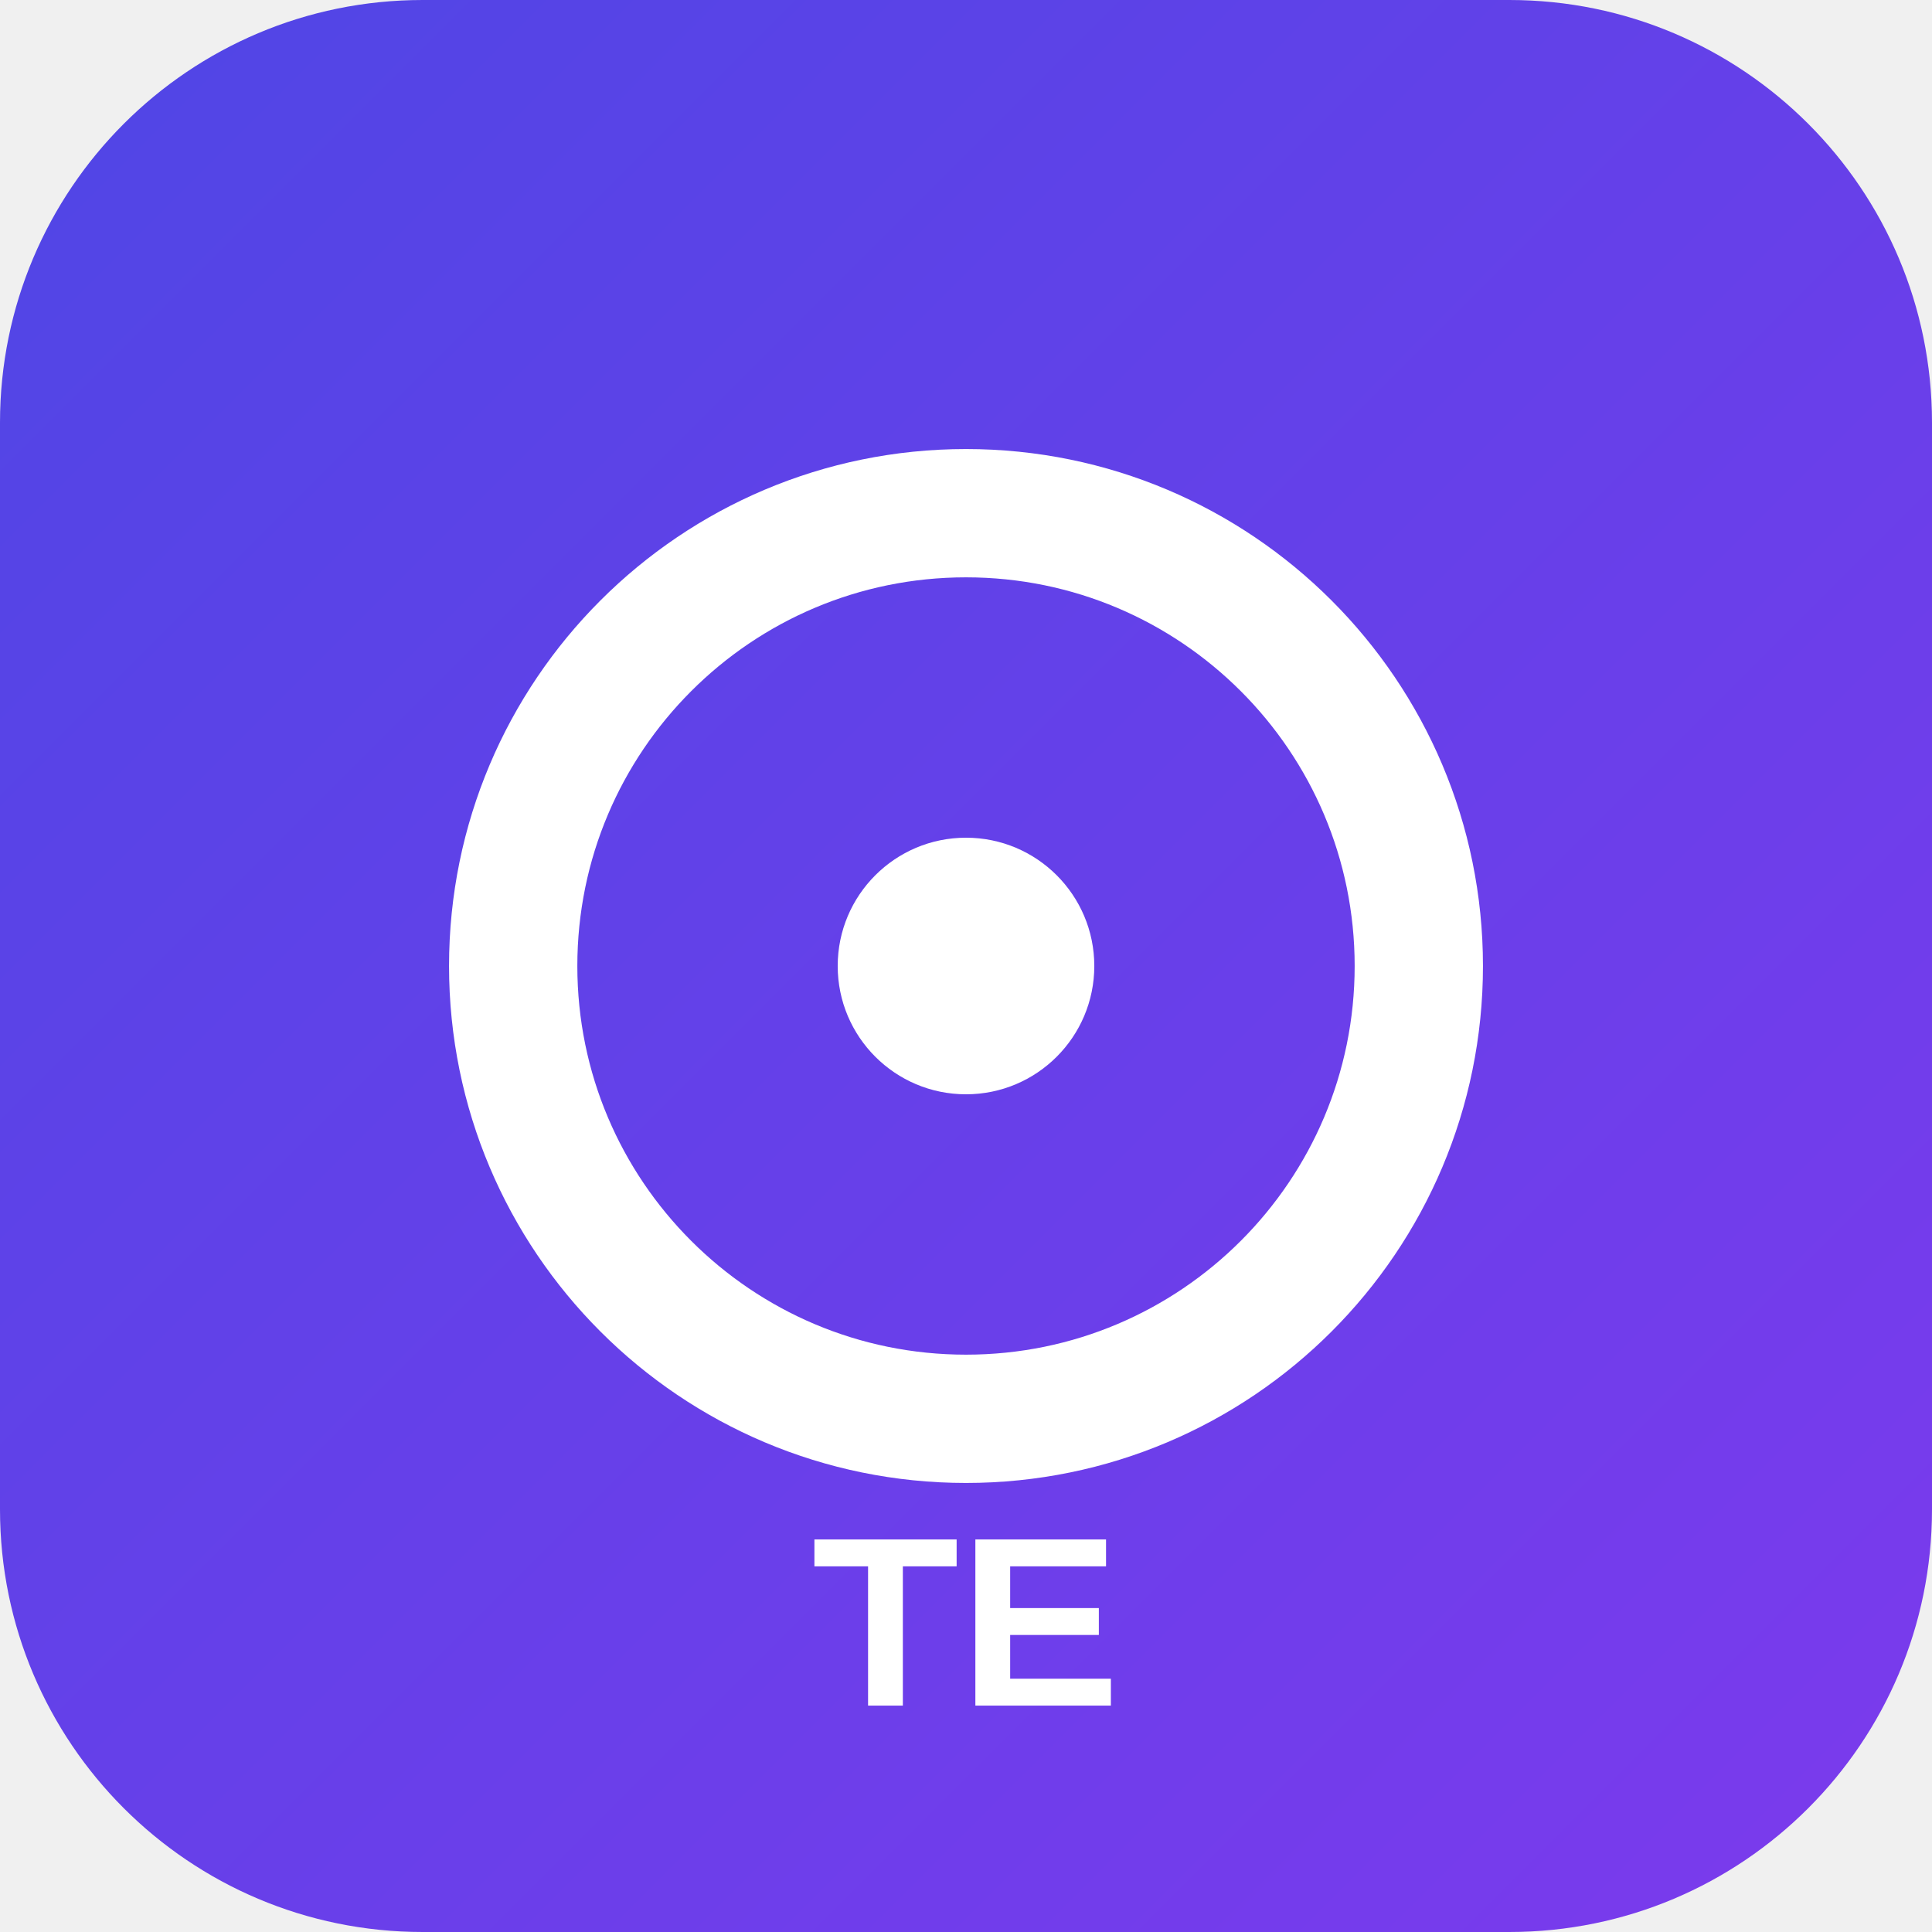
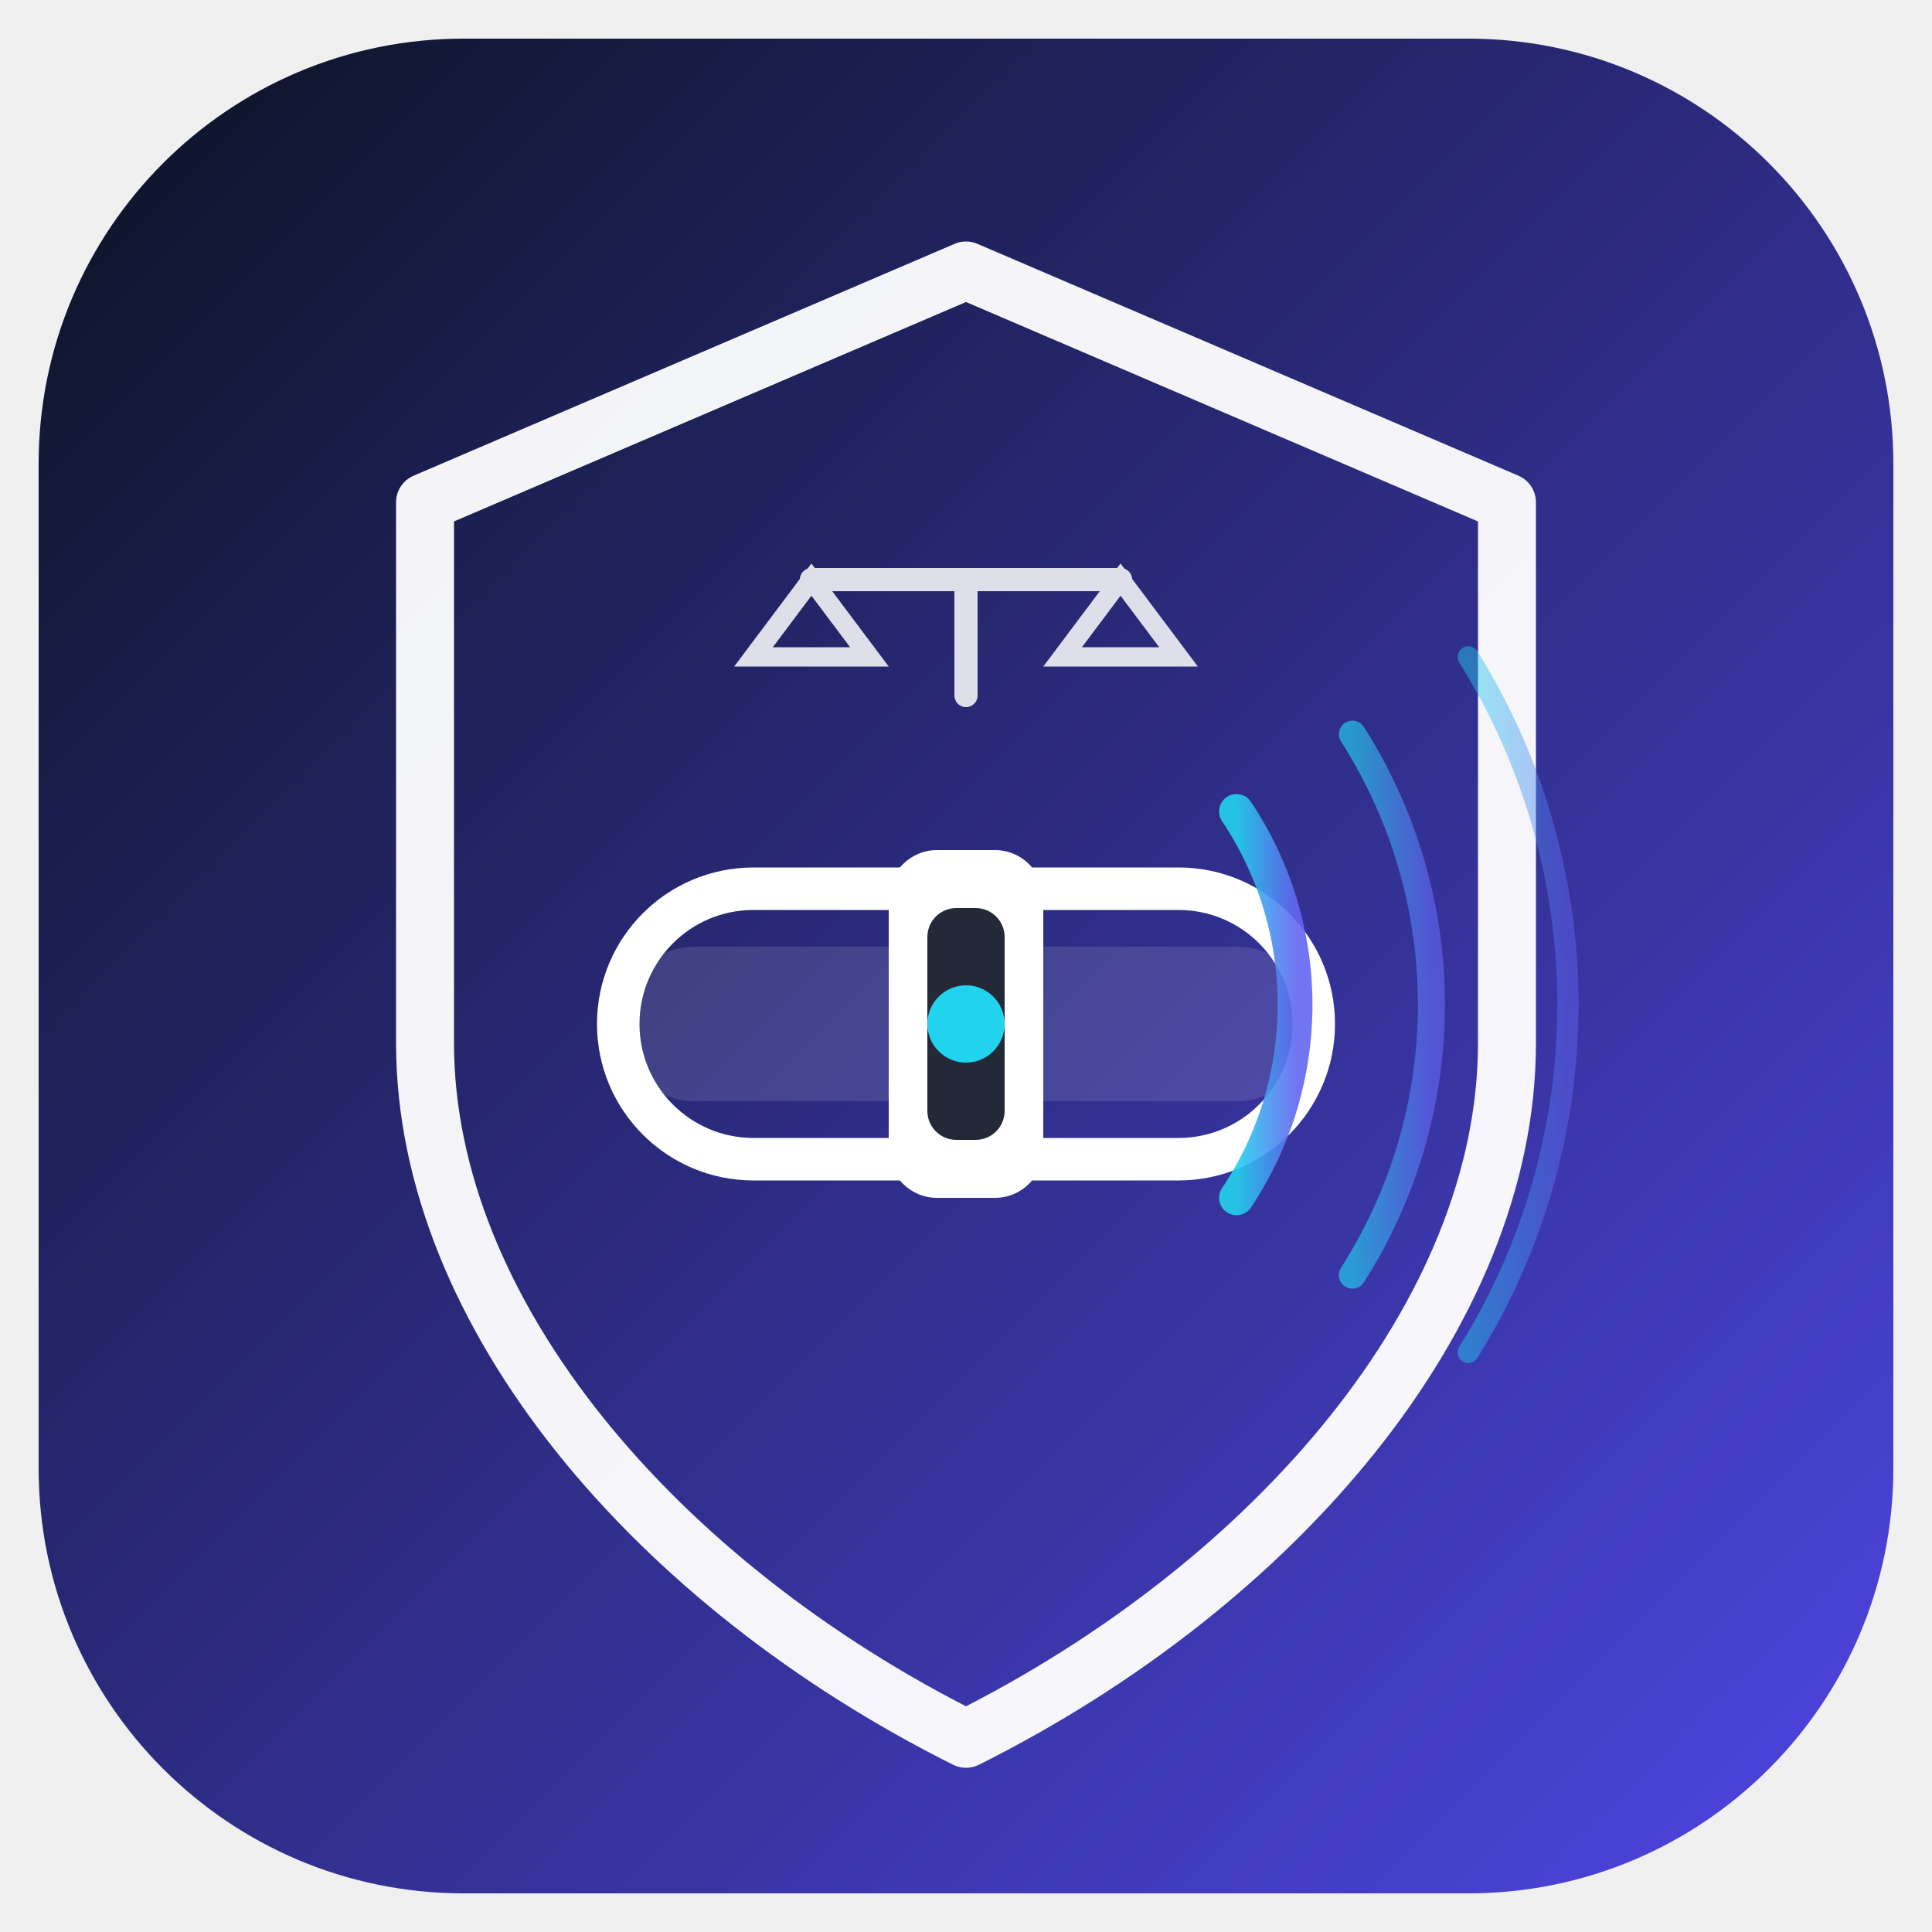
- <svg xmlns="http://www.w3.org/2000/svg" viewBox="0 0 512 512">
+ <svg xmlns="http://www.w3.org/2000/svg" viewBox="0 0 100 100" width="100" height="100">
  <defs>
    <linearGradient id="g" x1="0" y1="0" x2="1" y2="1">
-       <stop offset="0" stop-color="#4f46e5" />
-       <stop offset="1" stop-color="#7c3aed" />
+       <stop offset="0%" stop-color="#0b1220" />
+       <stop offset="100%" stop-color="#4f46e5" />
+     </linearGradient>
+     <linearGradient id="s" x1="0" y1="0" x2="1" y2="0">
+       <stop offset="0%" stop-color="#22d3ee" />
+       <stop offset="100%" stop-color="#6366f1" />
    </linearGradient>
  </defs>
-   <rect width="512" height="512" rx="112" fill="url(#g)" />
-   <circle cx="256" cy="256" r="120" fill="none" stroke="#ffffff" stroke-width="34" />
-   <circle cx="256" cy="256" r="34" fill="#ffffff" />
-   <text x="256" y="452" text-anchor="middle" font-family="Arial, sans-serif" font-size="64" font-weight="bold" fill="#ffffff">TE</text>
+   <rect x="2" y="2" width="96" height="96" rx="22" fill="url(#g)" />
+   <path d="M50 14 L78 26 V54 C78 68 66 82 50 90 C34 82 22 68 22 54 V26 Z" fill="none" stroke="white" stroke-width="3" stroke-linejoin="round" opacity="0.95" />
+   <g transform="translate(50,52)">
+     <rect x="-18" y="-6" width="36" height="14" rx="7" fill="none" stroke="white" stroke-width="2.2" />
+     <rect x="-18" y="-3" width="36" height="8" rx="4" fill="white" opacity="0.12" />
+     <rect x="-4" y="-8" width="8" height="18" rx="2.5" fill="white" />
+     <rect x="-2" y="-5" width="4" height="12" rx="1.5" fill="#0b1220" opacity="0.9" />
+     <path d="M14 -10 A18 18 0 0 1 14 10" fill="none" stroke="url(#s)" stroke-width="1.8" stroke-linecap="round" opacity="0.9" />
+     <path d="M20 -14 A26 26 0 0 1 20 14" fill="none" stroke="url(#s)" stroke-width="1.4" stroke-linecap="round" opacity="0.65" />
+     <path d="M26 -18 A34 34 0 0 1 26 18" fill="none" stroke="url(#s)" stroke-width="1.1" stroke-linecap="round" opacity="0.45" />
+     <circle cx="0" cy="1" r="2" fill="#22d3ee" />
+   </g>
+   <g transform="translate(50,28)" opacity="0.85">
+     <line x1="0" y1="2" x2="0" y2="8" stroke="white" stroke-width="1.2" stroke-linecap="round" />
+     <line x1="-8" y1="2" x2="8" y2="2" stroke="white" stroke-width="1.2" stroke-linecap="round" />
+     <path d="M-8 2 L-11 6 L-5 6 Z" fill="none" stroke="white" stroke-width="1" />
+     <path d="M8 2 L5 6 L11 6 Z" fill="none" stroke="white" stroke-width="1" />
+   </g>
</svg>
